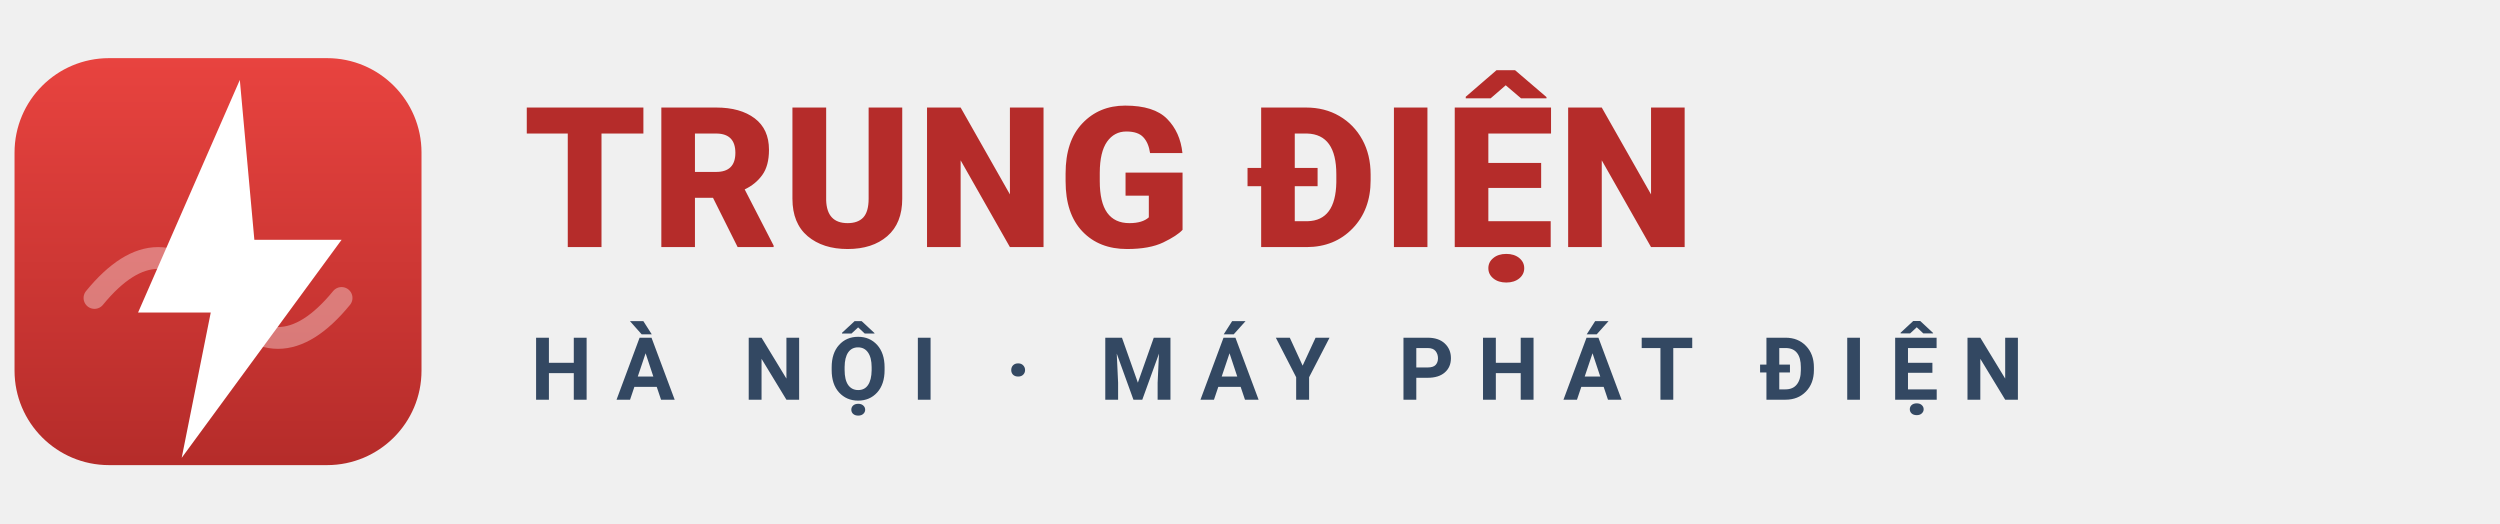
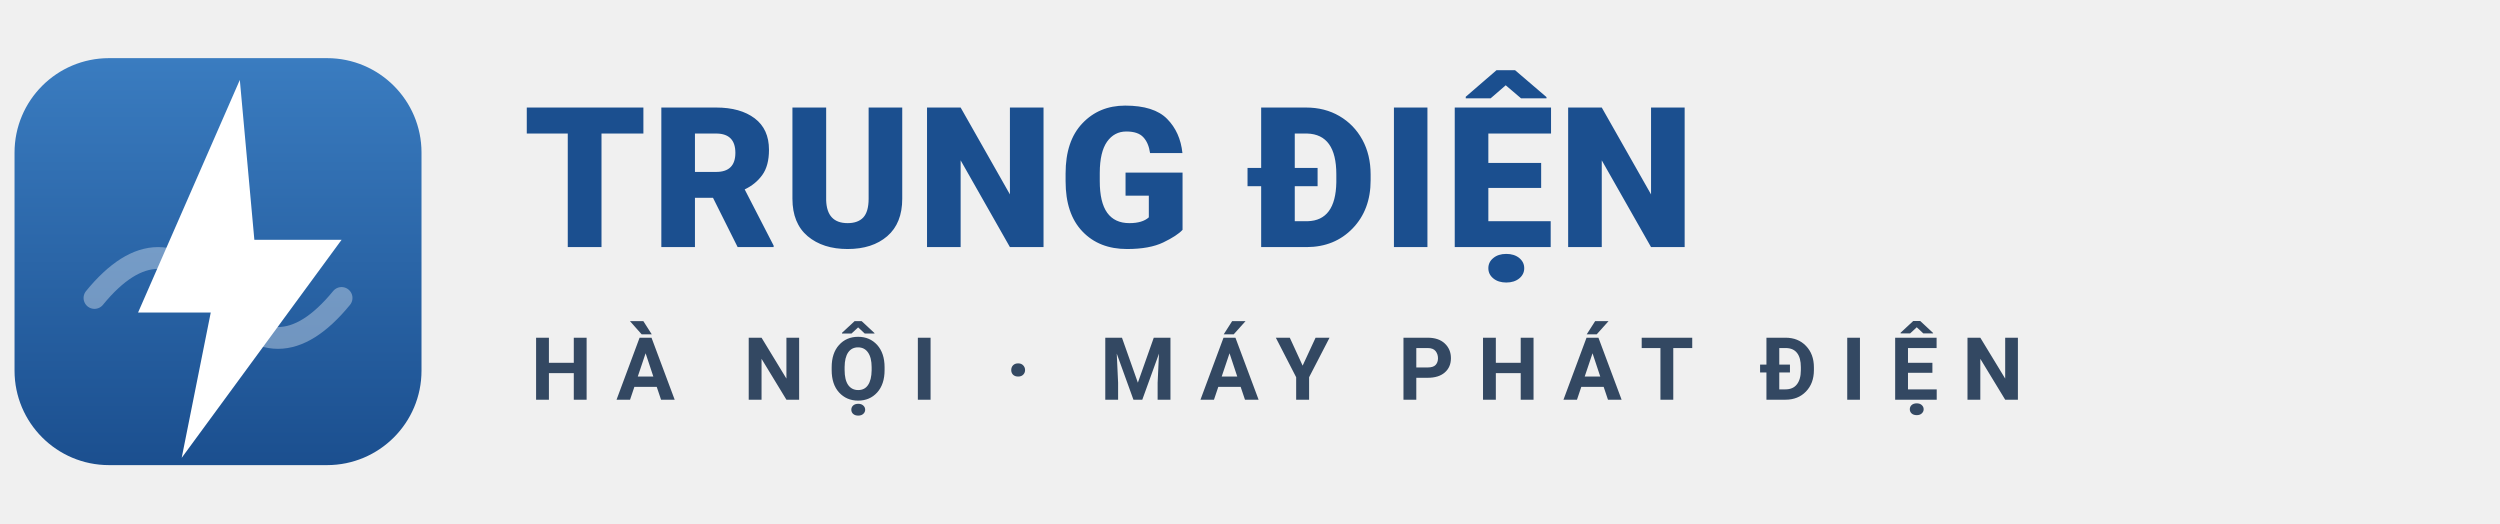
<svg xmlns="http://www.w3.org/2000/svg" viewBox="0 0 344 72" role="img" aria-label="Trung Điện Hà Nội - Máy phát điện công nghiệp">
  <defs>
    <linearGradient id="td-badge" x1="0" y1="0" x2="0" y2="1">
-       <stop offset="0" stop-color="#e8433f" />
-       <stop offset="1" stop-color="#b52c2a" />
+       <stop offset="0" stop-color="#3a7cc0" />
+       <stop offset="1" stop-color="#1b4f8f" />
    </linearGradient>
  </defs>
  <rect x="2" y="8" width="56" height="56" rx="13" fill="url(#td-badge)" />
  <path d="M13 41 q9 -11 17 0 t17 0" fill="none" stroke="#ffffff" stroke-width="3" stroke-linecap="round" opacity="0.35" />
  <path d="M33 11 L19 43 h10 l-4 20 22 -30 h-12 z" fill="#ffffff" />
-   <text x="72" y="34" font-family="Roboto, 'Segoe UI', Arial, sans-serif" font-size="27" font-weight="800" fill="#b52c2a" letter-spacing="0.5">TRUNG ĐIỆN</text>
+   <text x="72" y="34" font-family="Roboto, 'Segoe UI', Arial, sans-serif" font-size="27" font-weight="800" fill="#1b4f8f" letter-spacing="0.5">TRUNG ĐIỆN</text>
  <text x="73" y="55" font-family="Roboto, 'Segoe UI', Arial, sans-serif" font-size="12" font-weight="600" fill="#334862" letter-spacing="3.2">HÀ NỘI · MÁY PHÁT ĐIỆN</text>
</svg>
